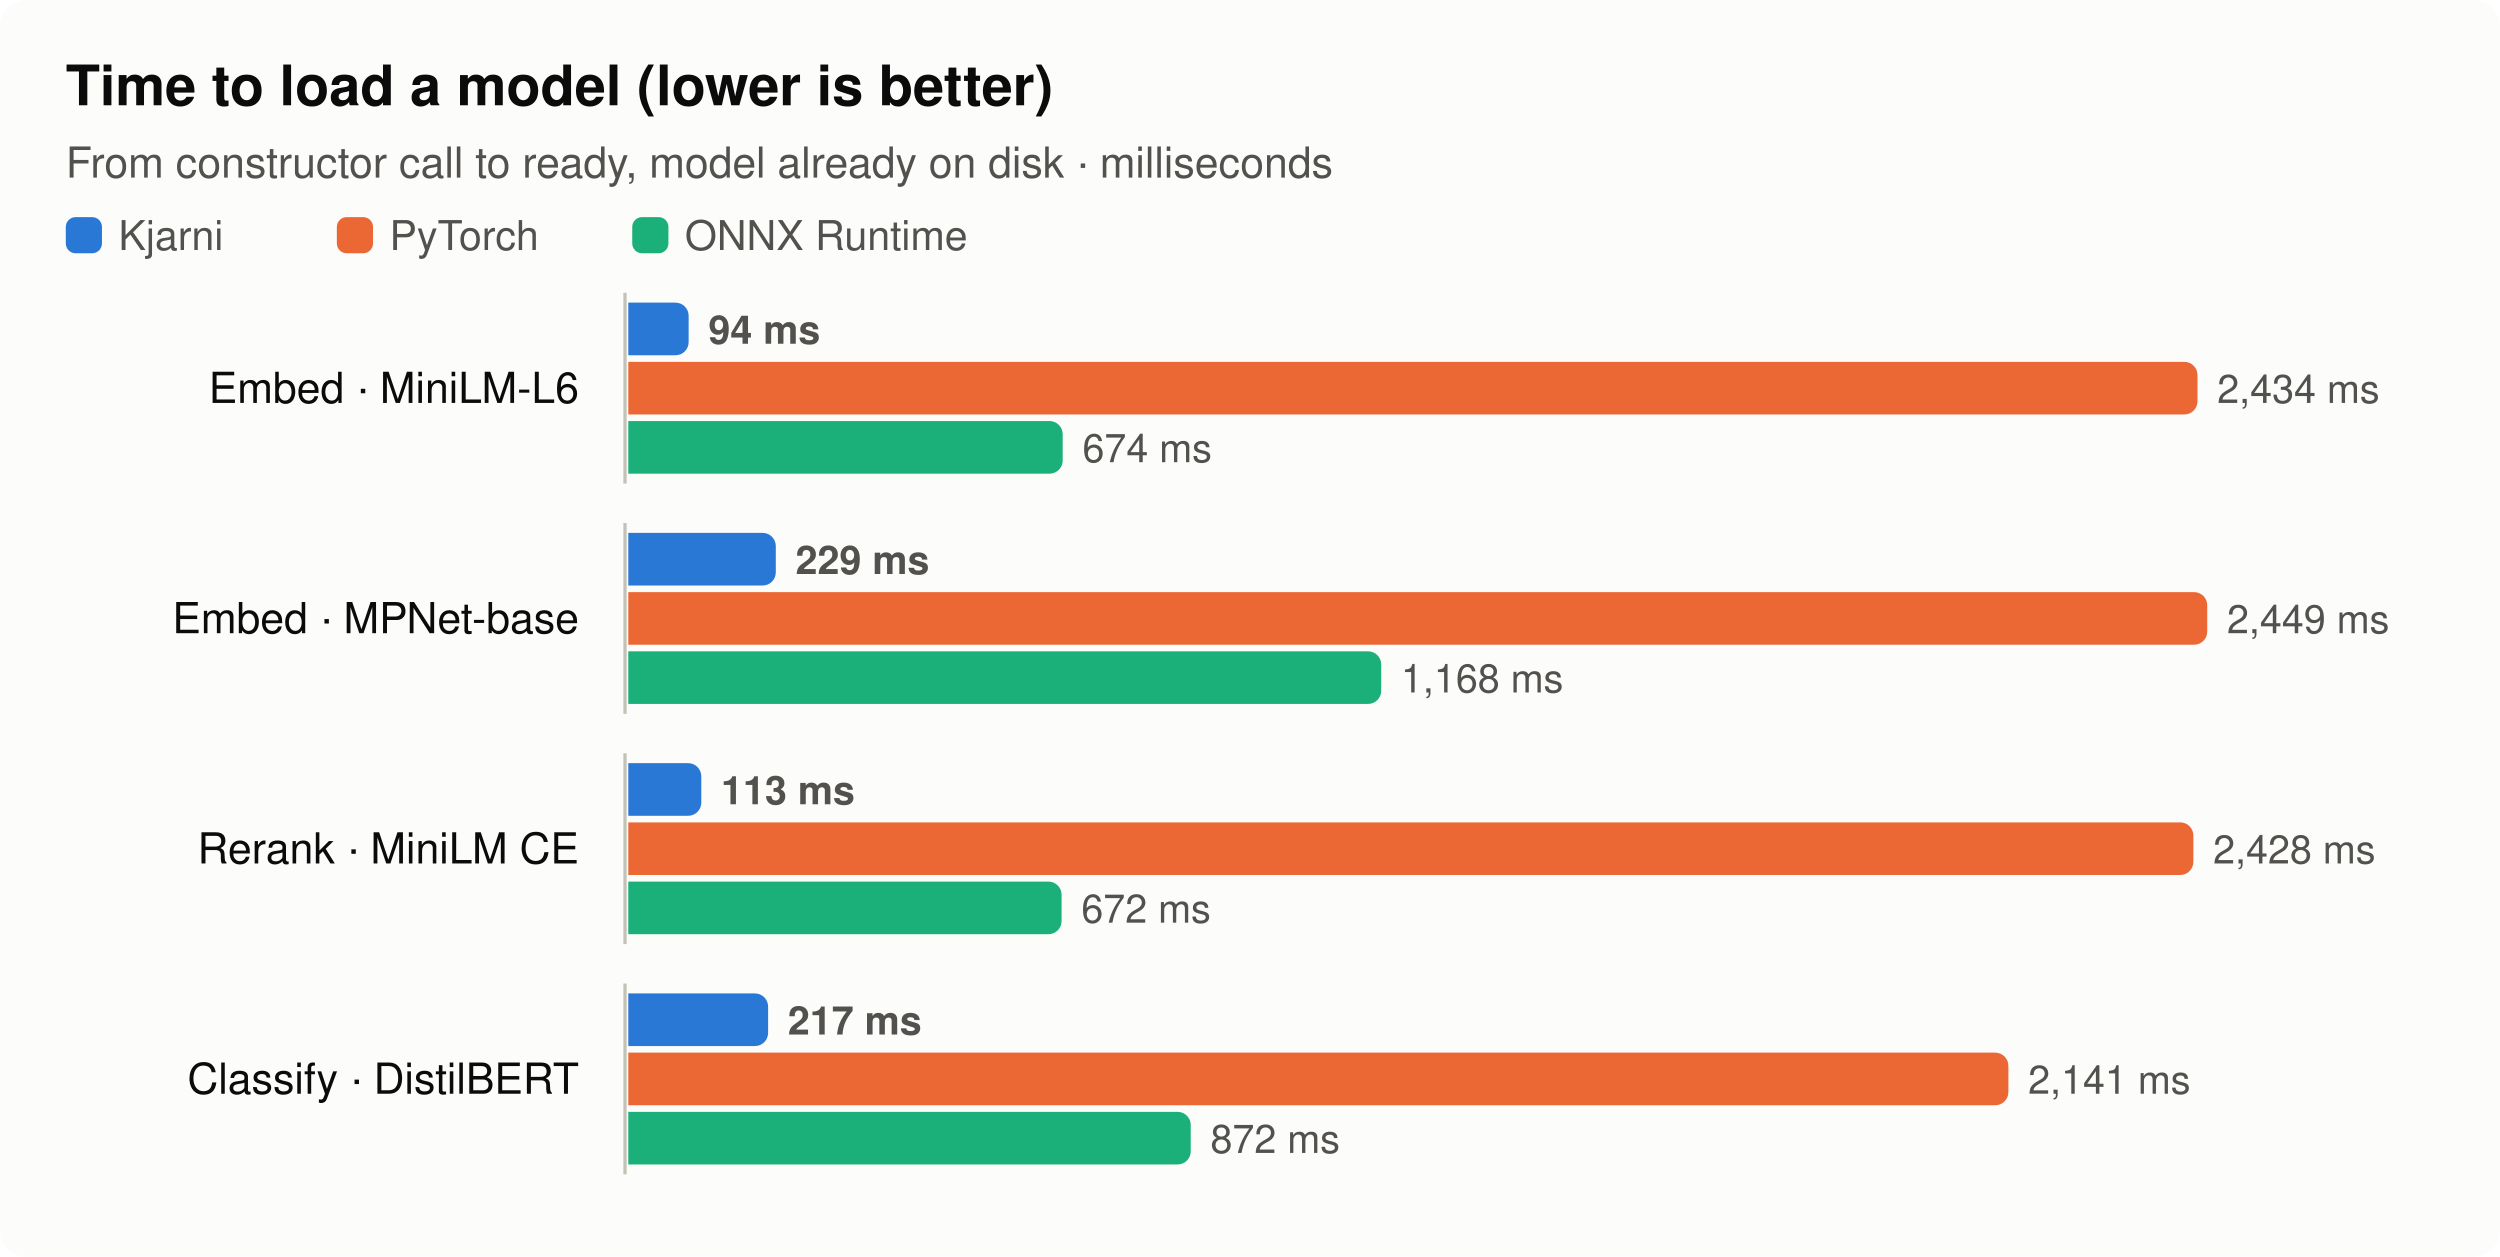
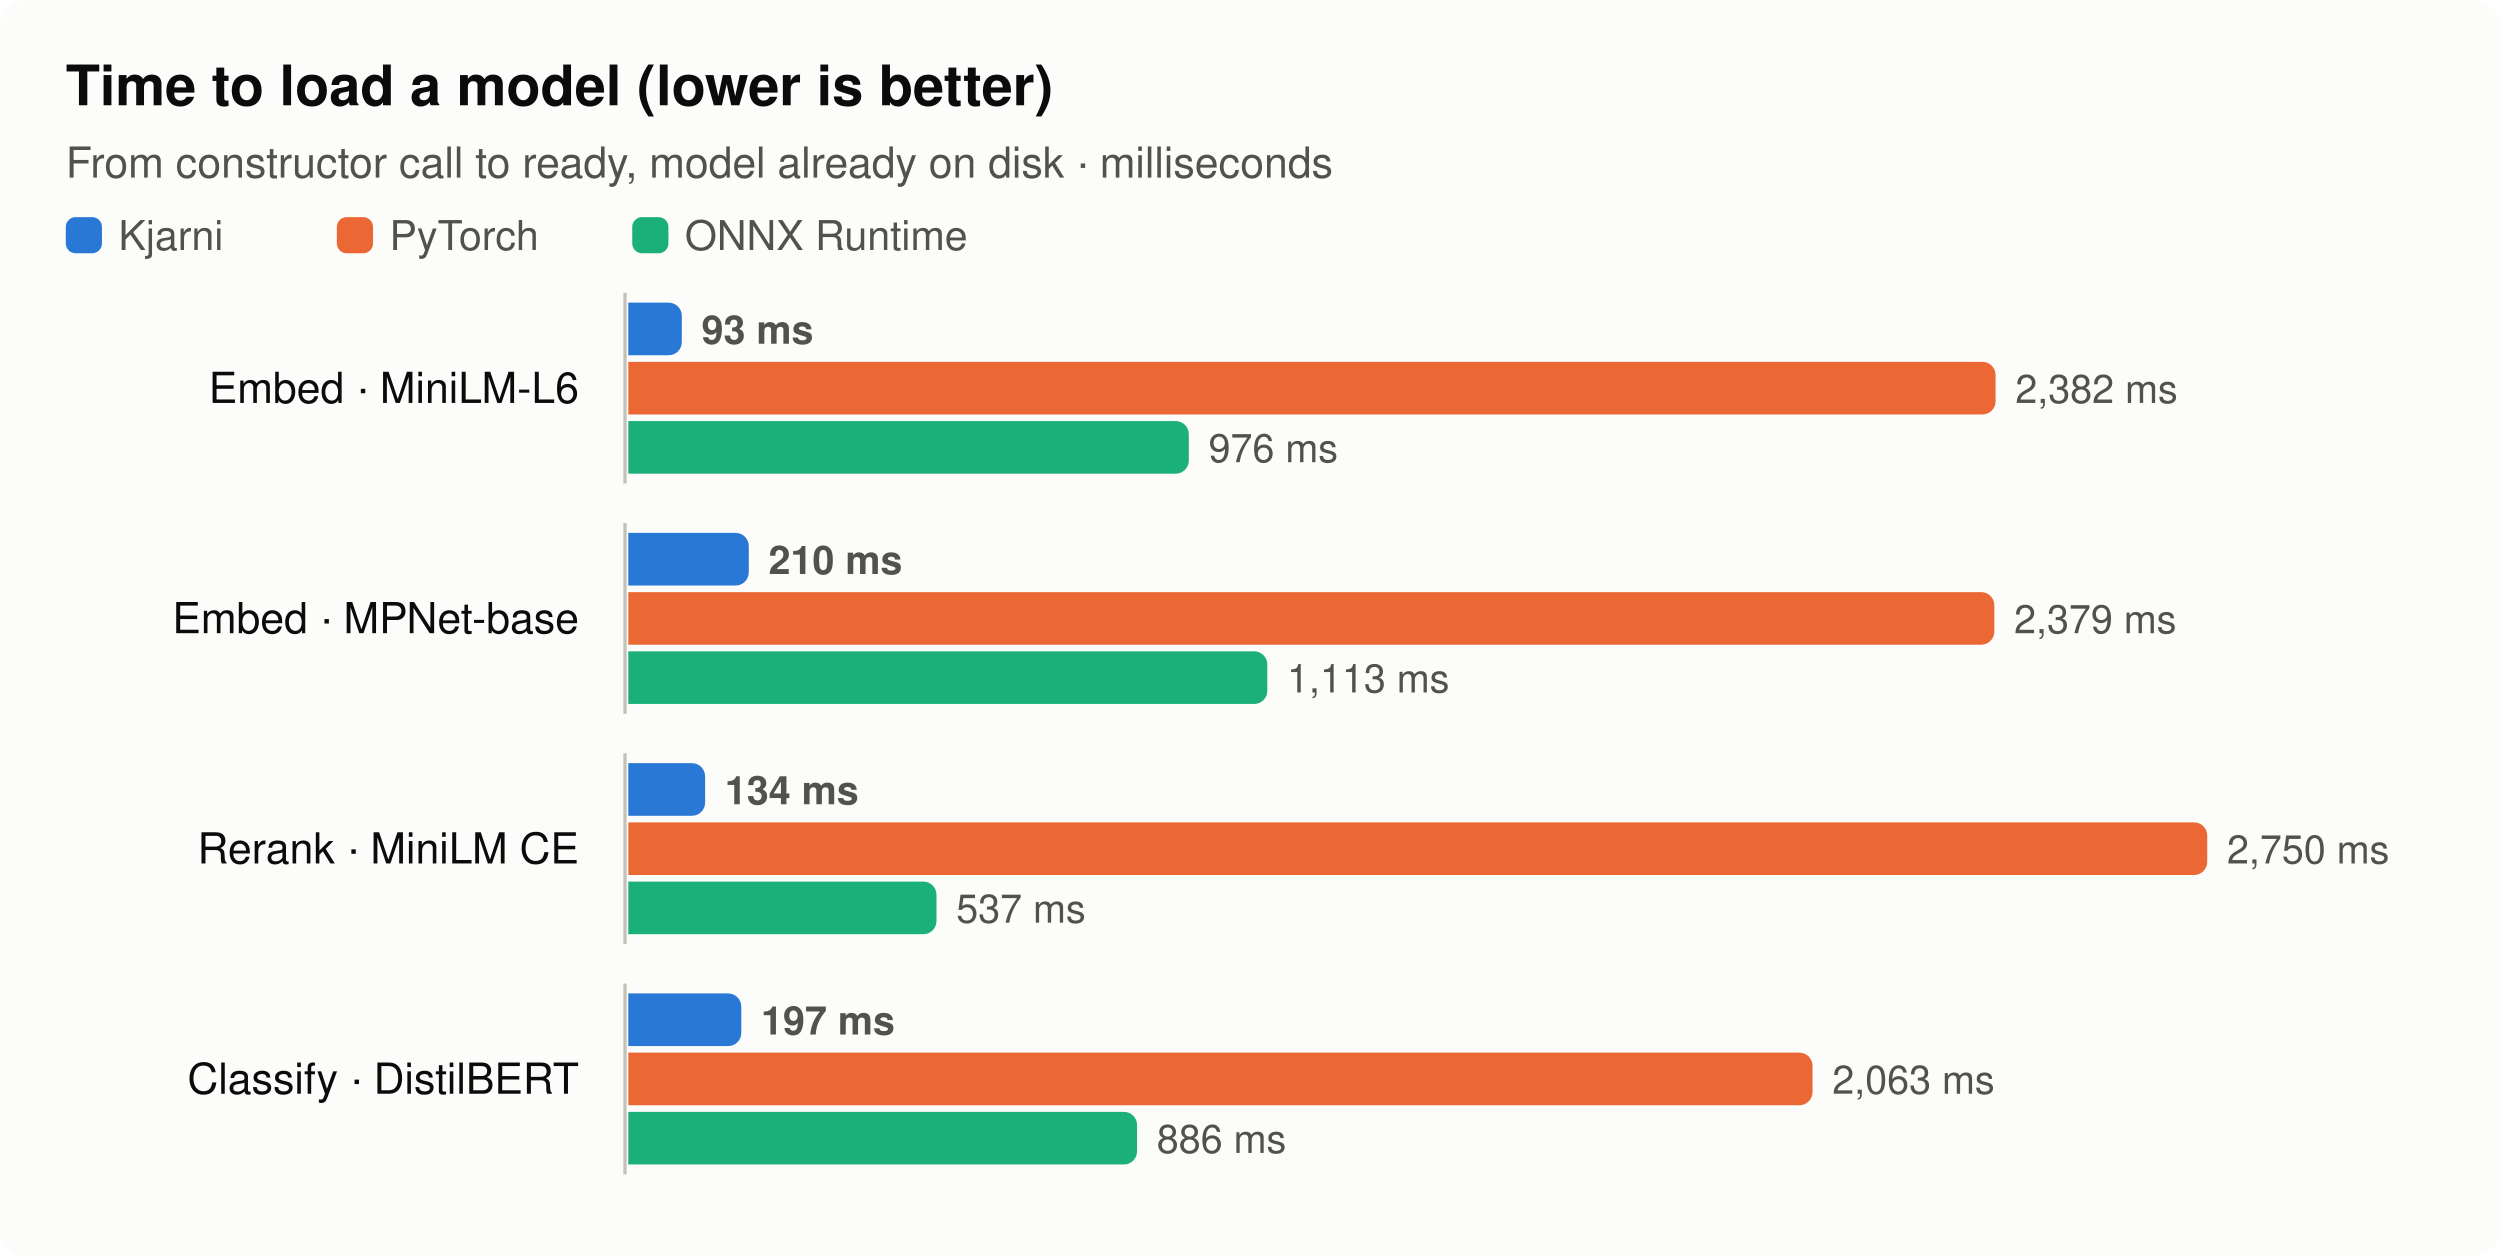
<svg xmlns="http://www.w3.org/2000/svg" width="760" height="382" viewBox="0 0 760 382" font-family="-apple-system, BlinkMacSystemFont, 'Segoe UI', Helvetica, Arial, sans-serif" role="img" aria-label="Time to load a model (lower is better)">
  <rect width="760" height="382" rx="8" fill="#fcfcfb" />
  <text x="20" y="32" font-size="17" font-weight="600" fill="#0b0b0b">Time to load a model (lower is better)</text>
  <text x="20" y="54" font-size="13" fill="#52514e">From constructor call to ready, model already on disk · milliseconds</text>
  <rect x="20" y="66" width="11" height="11" rx="3" fill="#2a78d6" />
  <text x="36" y="76" font-size="12.5" fill="#52514e">Kjarni</text>
  <rect x="102.4" y="66" width="11" height="11" rx="3" fill="#eb6834" />
  <text x="118.4" y="76" font-size="12.5" fill="#52514e">PyTorch</text>
  <rect x="192.2" y="66" width="11" height="11" rx="3" fill="#1baf7a" />
  <text x="208.2" y="76" font-size="12.5" fill="#52514e">ONNX Runtime</text>
  <text x="176" y="122.5" text-anchor="end" font-size="13" fill="#0b0b0b">Embed · MiniLM-L6</text>
  <line x1="190" y1="89" x2="190" y2="147" stroke="#c3c2b7" stroke-width="1" />
-   <path d="M191,92 h14.349 a4,4 0 0 1 4,4 v8 a4,4 0 0 1 -4,4 h-14.349 z" fill="#2a78d6" />
-   <text x="215.349" y="104.5" font-size="12" fill="#52514e" font-weight="600">94 ms</text>
-   <path d="M191,110 h473.036 a4,4 0 0 1 4,4 v8 a4,4 0 0 1 -4,4 h-473.036 z" fill="#eb6834" />
-   <text x="674.036" y="122.5" font-size="12" fill="#52514e">2,434 ms</text>
-   <path d="M191,128 h128.058 a4,4 0 0 1 4,4 v8 a4,4 0 0 1 -4,4 h-128.058 z" fill="#1baf7a" />
-   <text x="329.058" y="140.5" font-size="12" fill="#52514e">674 ms</text>
+   <path d="M191,92 h12.27 a4,4 0 0 1 4,4 v8 a4,4 0 0 1 -4,4 h-12.27 z" fill="#2a78d6" />
+   <text x="213.27" y="104.5" font-size="12" fill="#52514e" font-weight="600">93 ms</text>
+   <path d="M191,110 h411.66 a4,4 0 0 1 4,4 v8 a4,4 0 0 1 -4,4 h-411.66 z" fill="#eb6834" />
+   <text x="612.66" y="122.5" font-size="12" fill="#52514e">2,382 ms</text>
+   <path d="M191,128 h166.396 a4,4 0 0 1 4,4 v8 a4,4 0 0 1 -4,4 h-166.396 z" fill="#1baf7a" />
+   <text x="367.396" y="140.5" font-size="12" fill="#52514e">976 ms</text>
  <text x="176" y="192.5" text-anchor="end" font-size="13" fill="#0b0b0b">Embed · MPNet-base</text>
  <line x1="190" y1="159" x2="190" y2="217" stroke="#c3c2b7" stroke-width="1" />
-   <path d="M191,162 h40.843 a4,4 0 0 1 4,4 v8 a4,4 0 0 1 -4,4 h-40.843 z" fill="#2a78d6" />
-   <text x="241.843" y="174.5" font-size="12" fill="#52514e" font-weight="600">229 ms</text>
-   <path d="M191,180 h476.0 a4,4 0 0 1 4,4 v8 a4,4 0 0 1 -4,4 h-476.0 z" fill="#eb6834" />
-   <text x="677.0" y="192.5" font-size="12" fill="#52514e">2,449 ms</text>
-   <path d="M191,198 h224.889 a4,4 0 0 1 4,4 v8 a4,4 0 0 1 -4,4 h-224.889 z" fill="#1baf7a" />
-   <text x="425.889" y="210.5" font-size="12" fill="#52514e">1,168 ms</text>
+   <path d="M191,162 h32.632 a4,4 0 0 1 4,4 v8 a4,4 0 0 1 -4,4 h-32.632 z" fill="#2a78d6" />
+   <text x="233.632" y="174.5" font-size="12" fill="#52514e" font-weight="600">210 ms</text>
+   <path d="M191,180 h411.279 a4,4 0 0 1 4,4 v8 a4,4 0 0 1 -4,4 h-411.279 z" fill="#eb6834" />
+   <text x="612.279" y="192.5" font-size="12" fill="#52514e">2,379 ms</text>
+   <path d="M191,198 h190.263 a4,4 0 0 1 4,4 v8 a4,4 0 0 1 -4,4 h-190.263 z" fill="#1baf7a" />
+   <text x="391.263" y="210.5" font-size="12" fill="#52514e">1,113 ms</text>
  <text x="176" y="262.5" text-anchor="end" font-size="13" fill="#0b0b0b">Rerank · MiniLM CE</text>
  <line x1="190" y1="229" x2="190" y2="287" stroke="#c3c2b7" stroke-width="1" />
-   <path d="M191,232 h18.195 a4,4 0 0 1 4,4 v8 a4,4 0 0 1 -4,4 h-18.195 z" fill="#2a78d6" />
-   <text x="219.195" y="244.5" font-size="12" fill="#52514e" font-weight="600">113 ms</text>
-   <path d="M191,250 h471.785 a4,4 0 0 1 4,4 v8 a4,4 0 0 1 -4,4 h-471.785 z" fill="#eb6834" />
-   <text x="672.785" y="262.5" font-size="12" fill="#52514e">2,428 ms</text>
-   <path d="M191,268 h127.723 a4,4 0 0 1 4,4 v8 a4,4 0 0 1 -4,4 h-127.723 z" fill="#1baf7a" />
-   <text x="328.723" y="280.5" font-size="12" fill="#52514e">672 ms</text>
+   <path d="M191,232 h19.356 a4,4 0 0 1 4,4 v8 a4,4 0 0 1 -4,4 h-19.356 z" fill="#2a78d6" />
+   <text x="220.356" y="244.5" font-size="12" fill="#52514e" font-weight="600">134 ms</text>
+   <path d="M191,250 h476.0 a4,4 0 0 1 4,4 v8 a4,4 0 0 1 -4,4 h-476.0 z" fill="#eb6834" />
+   <text x="677.0" y="262.5" font-size="12" fill="#52514e">2,750 ms</text>
+   <path d="M191,268 h89.693 a4,4 0 0 1 4,4 v8 a4,4 0 0 1 -4,4 h-89.693 z" fill="#1baf7a" />
+   <text x="290.693" y="280.5" font-size="12" fill="#52514e">537 ms</text>
  <text x="176" y="332.5" text-anchor="end" font-size="13" fill="#0b0b0b">Classify · DistilBERT</text>
  <line x1="190" y1="299" x2="190" y2="357" stroke="#c3c2b7" stroke-width="1" />
-   <path d="M191,302 h38.505 a4,4 0 0 1 4,4 v8 a4,4 0 0 1 -4,4 h-38.505 z" fill="#2a78d6" />
-   <text x="239.505" y="314.5" font-size="12" fill="#52514e" font-weight="600">217 ms</text>
-   <path d="M191,320 h415.549 a4,4 0 0 1 4,4 v8 a4,4 0 0 1 -4,4 h-415.549 z" fill="#eb6834" />
-   <text x="616.549" y="332.5" font-size="12" fill="#52514e">2,141 ms</text>
-   <path d="M191,338 h166.985 a4,4 0 0 1 4,4 v8 a4,4 0 0 1 -4,4 h-166.985 z" fill="#1baf7a" />
-   <text x="367.985" y="350.5" font-size="12" fill="#52514e">872 ms</text>
+   <path d="M191,302 h30.355 a4,4 0 0 1 4,4 v8 a4,4 0 0 1 -4,4 h-30.355 z" fill="#2a78d6" />
+   <text x="231.355" y="314.5" font-size="12" fill="#52514e" font-weight="600">197 ms</text>
+   <path d="M191,320 h356.012 a4,4 0 0 1 4,4 v8 a4,4 0 0 1 -4,4 h-356.012 z" fill="#eb6834" />
+   <text x="557.012" y="332.5" font-size="12" fill="#52514e">2,063 ms</text>
+   <path d="M191,338 h150.666 a4,4 0 0 1 4,4 v8 a4,4 0 0 1 -4,4 h-150.666 z" fill="#1baf7a" />
+   <text x="351.666" y="350.5" font-size="12" fill="#52514e">886 ms</text>
</svg>
